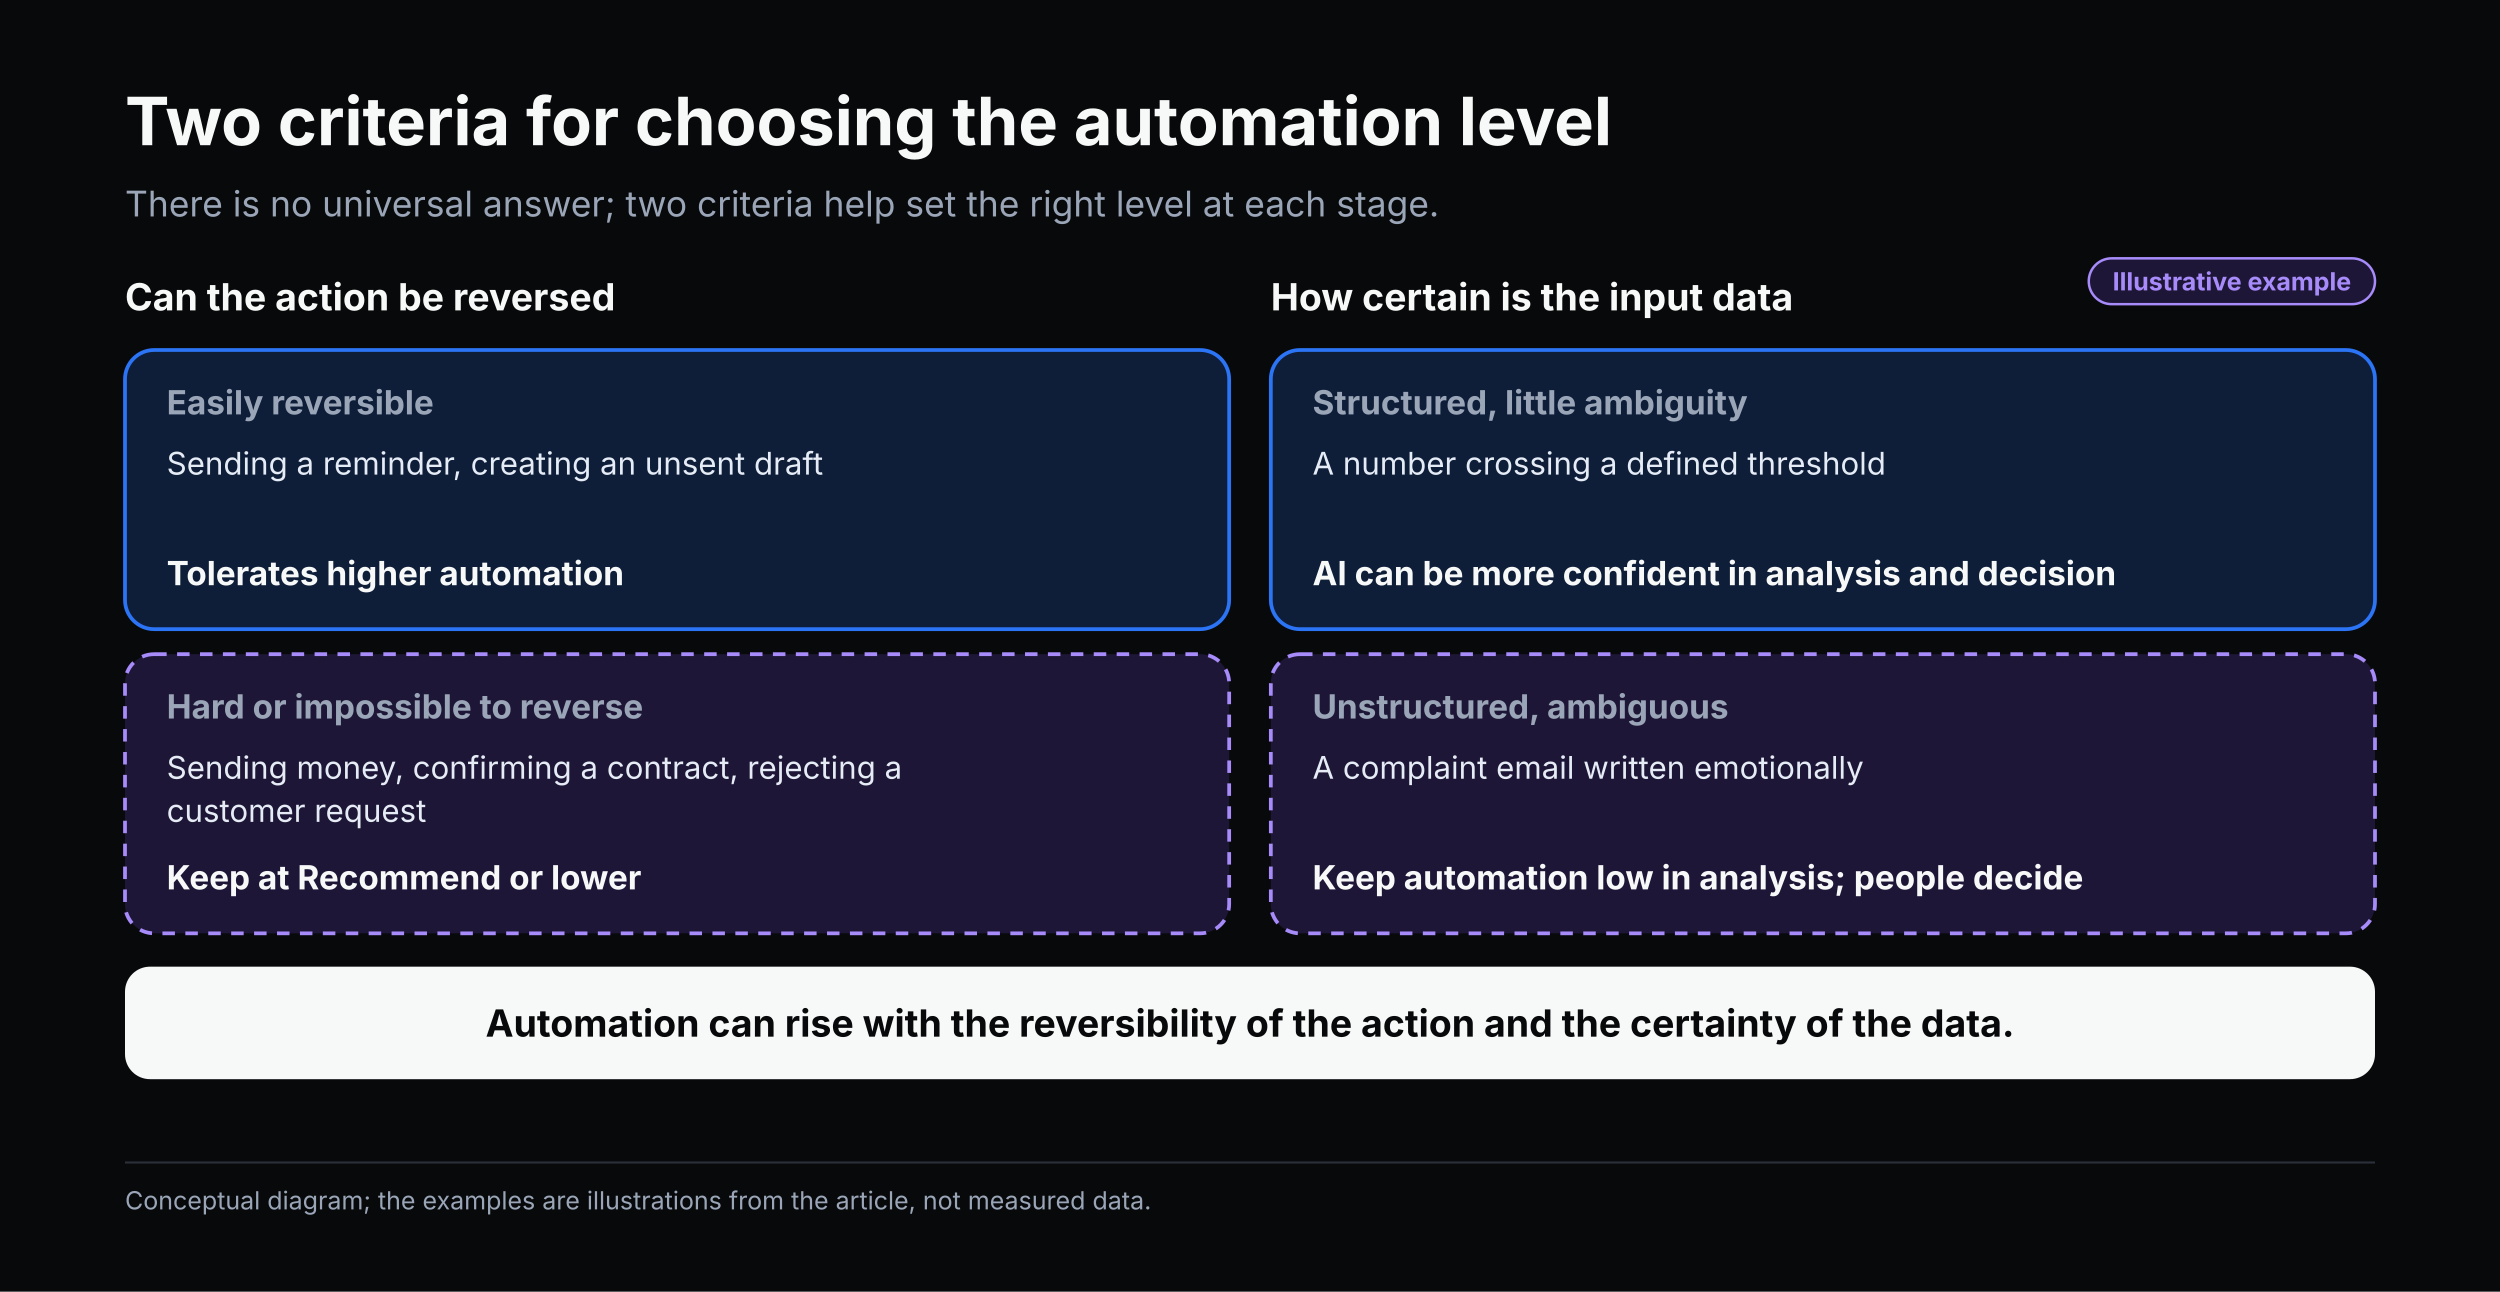
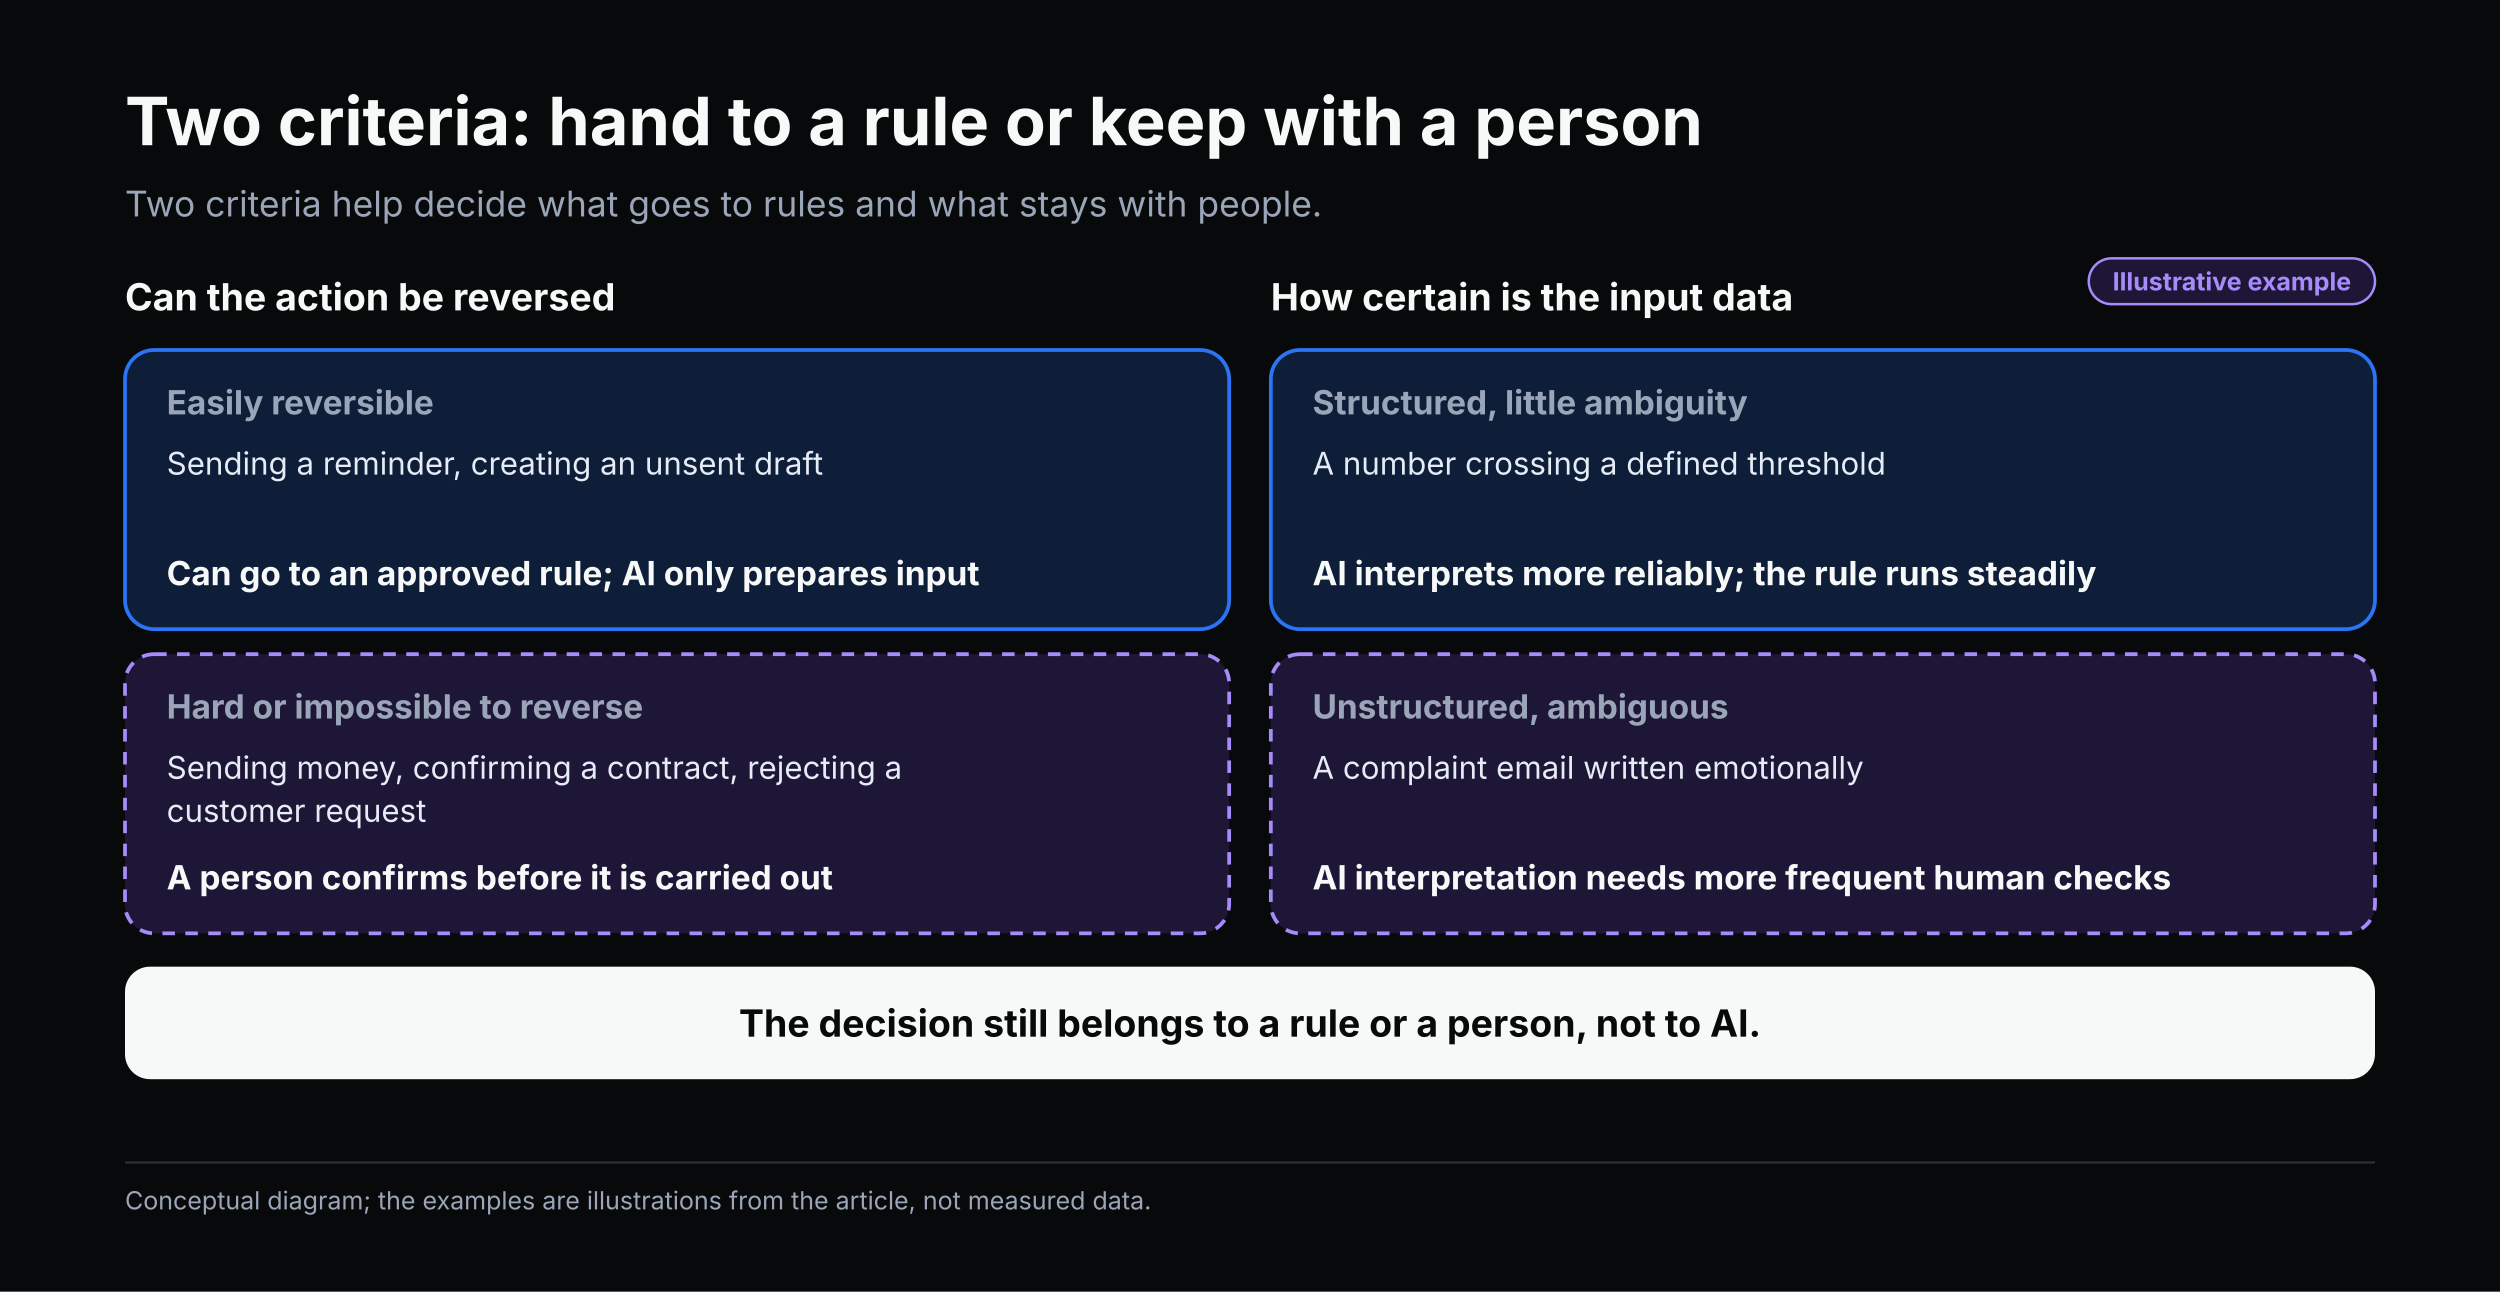
- <svg xmlns="http://www.w3.org/2000/svg" viewBox="0 0 1200 620" width="1200" height="620" role="img" aria-label="Two criteria for choosing the automation level: reversibility of the action and certainty of the input data; easily reversible actions and clear data tolerate more automation." font-family="Inter, system-ui, sans-serif">
+ <svg xmlns="http://www.w3.org/2000/svg" viewBox="0 0 1200 620" width="1200" height="620" role="img" aria-label="Two criteria decide what goes to rules and what stays with people: how reversible the action is and how certain the input data is; the decision still belongs to a rule or a person." font-family="Inter, system-ui, sans-serif">
  <rect width="1200" height="620" fill="#08090A" />
-   <text x="60.0" y="69.7" font-size="32" font-weight="700" fill="#F7F8F8" text-anchor="start">Two criteria for choosing the automation level</text>
-   <text x="60.0" y="103.9" font-size="17" font-weight="400" fill="#9AA6B8" text-anchor="start">There is no universal answer; two criteria help set the right level at each stage.</text>
+   <text x="60.0" y="69.7" font-size="32" font-weight="700" fill="#F7F8F8" text-anchor="start">Two criteria: hand to a rule or keep with a person</text>
+   <text x="60.0" y="103.9" font-size="17" font-weight="400" fill="#9AA6B8" text-anchor="start">Two criteria help decide what goes to rules and what stays with people.</text>
  <line x1="60.0" y1="558.0" x2="1140.0" y2="558.0" stroke="#2A2F38" stroke-width="1" />
  <text x="60.0" y="580.5" font-size="12" font-weight="400" fill="#9AA6B8" text-anchor="start">Conceptual diagram; the examples are illustrations from the article, not measured data.</text>
  <rect x="1002.6" y="124.0" width="137.4" height="22.0" rx="11.0" fill="#1E1636" stroke="#A78BFA" stroke-width="1.2" />
  <text x="1071.3" y="139.4" font-size="12" font-weight="700" fill="#A78BFA" text-anchor="middle">Illustrative example</text>
  <text x="60.0" y="149.0" font-size="18" font-weight="700" fill="#F7F8F8" text-anchor="start">Can the action be reversed</text>
  <rect x="60.0" y="168.0" width="530.0" height="134.0" rx="14" fill="#0E1D38" stroke="#2B74F5" stroke-width="1.8" />
  <text x="80.0" y="198.9" font-size="16" font-weight="700" fill="#9AA6B8" text-anchor="start">Easily reversible</text>
  <text x="80.0" y="227.8" font-size="15" font-weight="400" fill="#E5ECF6" text-anchor="start">Sending a reminder, creating an unsent draft</text>
-   <text x="80.0" y="280.9" font-size="16" font-weight="700" fill="#F7F8F8" text-anchor="start">Tolerates higher automation</text>
+   <text x="80.0" y="280.9" font-size="16" font-weight="700" fill="#F7F8F8" text-anchor="start">Can go to an approved rule; AI only prepares input</text>
  <rect x="60.0" y="314.0" width="530.0" height="134.0" rx="14" fill="#1E1636" stroke="#A78BFA" stroke-width="1.8" stroke-dasharray="6 5" />
  <text x="80.0" y="344.9" font-size="16" font-weight="700" fill="#9AA6B8" text-anchor="start">Hard or impossible to reverse</text>
  <text x="80.0" y="373.8" font-size="15" font-weight="400" fill="#E5ECF6" text-anchor="start">Sending money, confirming a contract, rejecting a</text>
  <text x="80.0" y="394.5" font-size="15" font-weight="400" fill="#E5ECF6" text-anchor="start">customer request</text>
-   <text x="80.0" y="426.9" font-size="16" font-weight="700" fill="#F7F8F8" text-anchor="start">Keep at Recommend or lower</text>
+   <text x="80.0" y="426.9" font-size="16" font-weight="700" fill="#F7F8F8" text-anchor="start">A person confirms before it is carried out</text>
  <text x="610.0" y="149.0" font-size="18" font-weight="700" fill="#F7F8F8" text-anchor="start">How certain is the input data</text>
  <rect x="610.0" y="168.0" width="530.0" height="134.0" rx="14" fill="#0E1D38" stroke="#2B74F5" stroke-width="1.8" />
  <text x="630.0" y="198.9" font-size="16" font-weight="700" fill="#9AA6B8" text-anchor="start">Structured, little ambiguity</text>
  <text x="630.0" y="227.8" font-size="15" font-weight="400" fill="#E5ECF6" text-anchor="start">A number crossing a defined threshold</text>
-   <text x="630.0" y="280.9" font-size="16" font-weight="700" fill="#F7F8F8" text-anchor="start">AI can be more confident in analysis and decision</text>
+   <text x="630.0" y="280.9" font-size="16" font-weight="700" fill="#F7F8F8" text-anchor="start">AI interprets more reliably; the rule runs steadily</text>
  <rect x="610.0" y="314.0" width="530.0" height="134.0" rx="14" fill="#1E1636" stroke="#A78BFA" stroke-width="1.8" stroke-dasharray="6 5" />
  <text x="630.0" y="344.9" font-size="16" font-weight="700" fill="#9AA6B8" text-anchor="start">Unstructured, ambiguous</text>
  <text x="630.0" y="373.8" font-size="15" font-weight="400" fill="#E5ECF6" text-anchor="start">A complaint email written emotionally</text>
-   <text x="630.0" y="426.9" font-size="16" font-weight="700" fill="#F7F8F8" text-anchor="start">Keep automation low in analysis; people decide</text>
+   <text x="630.0" y="426.9" font-size="16" font-weight="700" fill="#F7F8F8" text-anchor="start">AI interpretation needs more frequent human checks</text>
  <rect x="60.0" y="464.0" width="1080.0" height="54.0" rx="12" fill="#F7F8F8" />
-   <text x="600.0" y="497.6" font-size="18" font-weight="700" fill="#08090A" text-anchor="middle">Automation can rise with the reversibility of the action and the certainty of the data.</text>
+   <text x="600.0" y="497.6" font-size="18" font-weight="700" fill="#08090A" text-anchor="middle">The decision still belongs to a rule or a person, not to AI.</text>
</svg>
